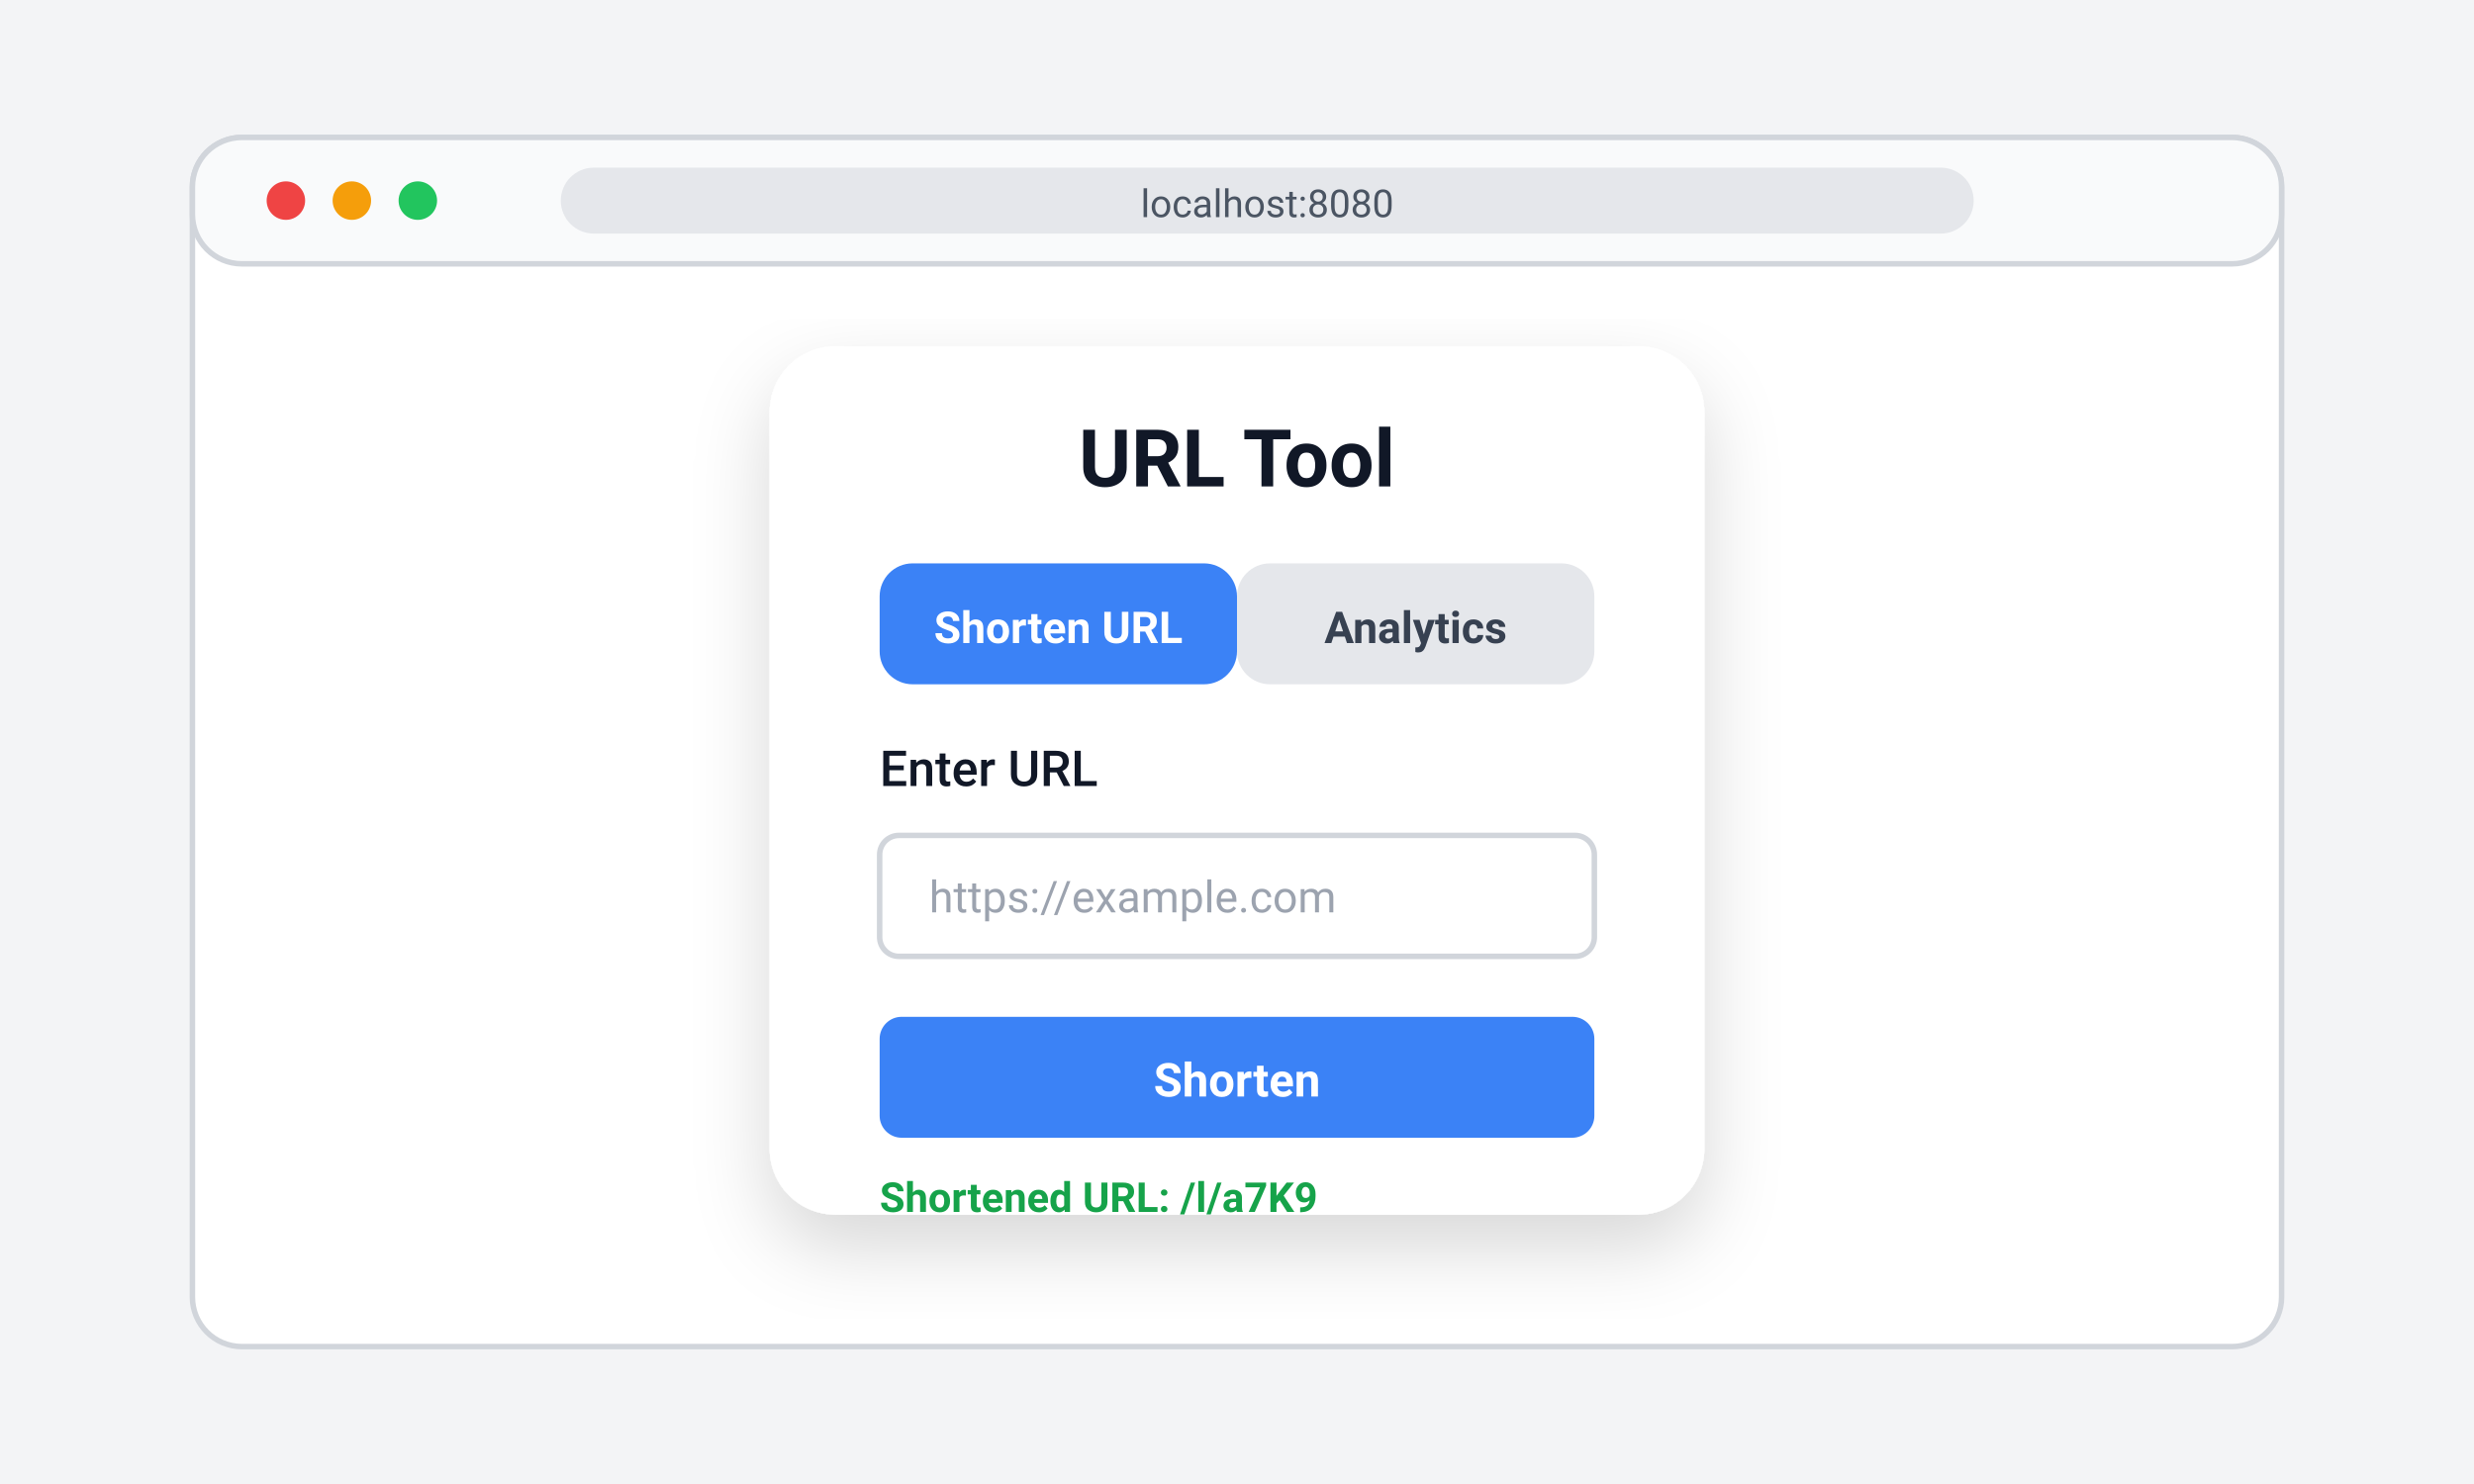
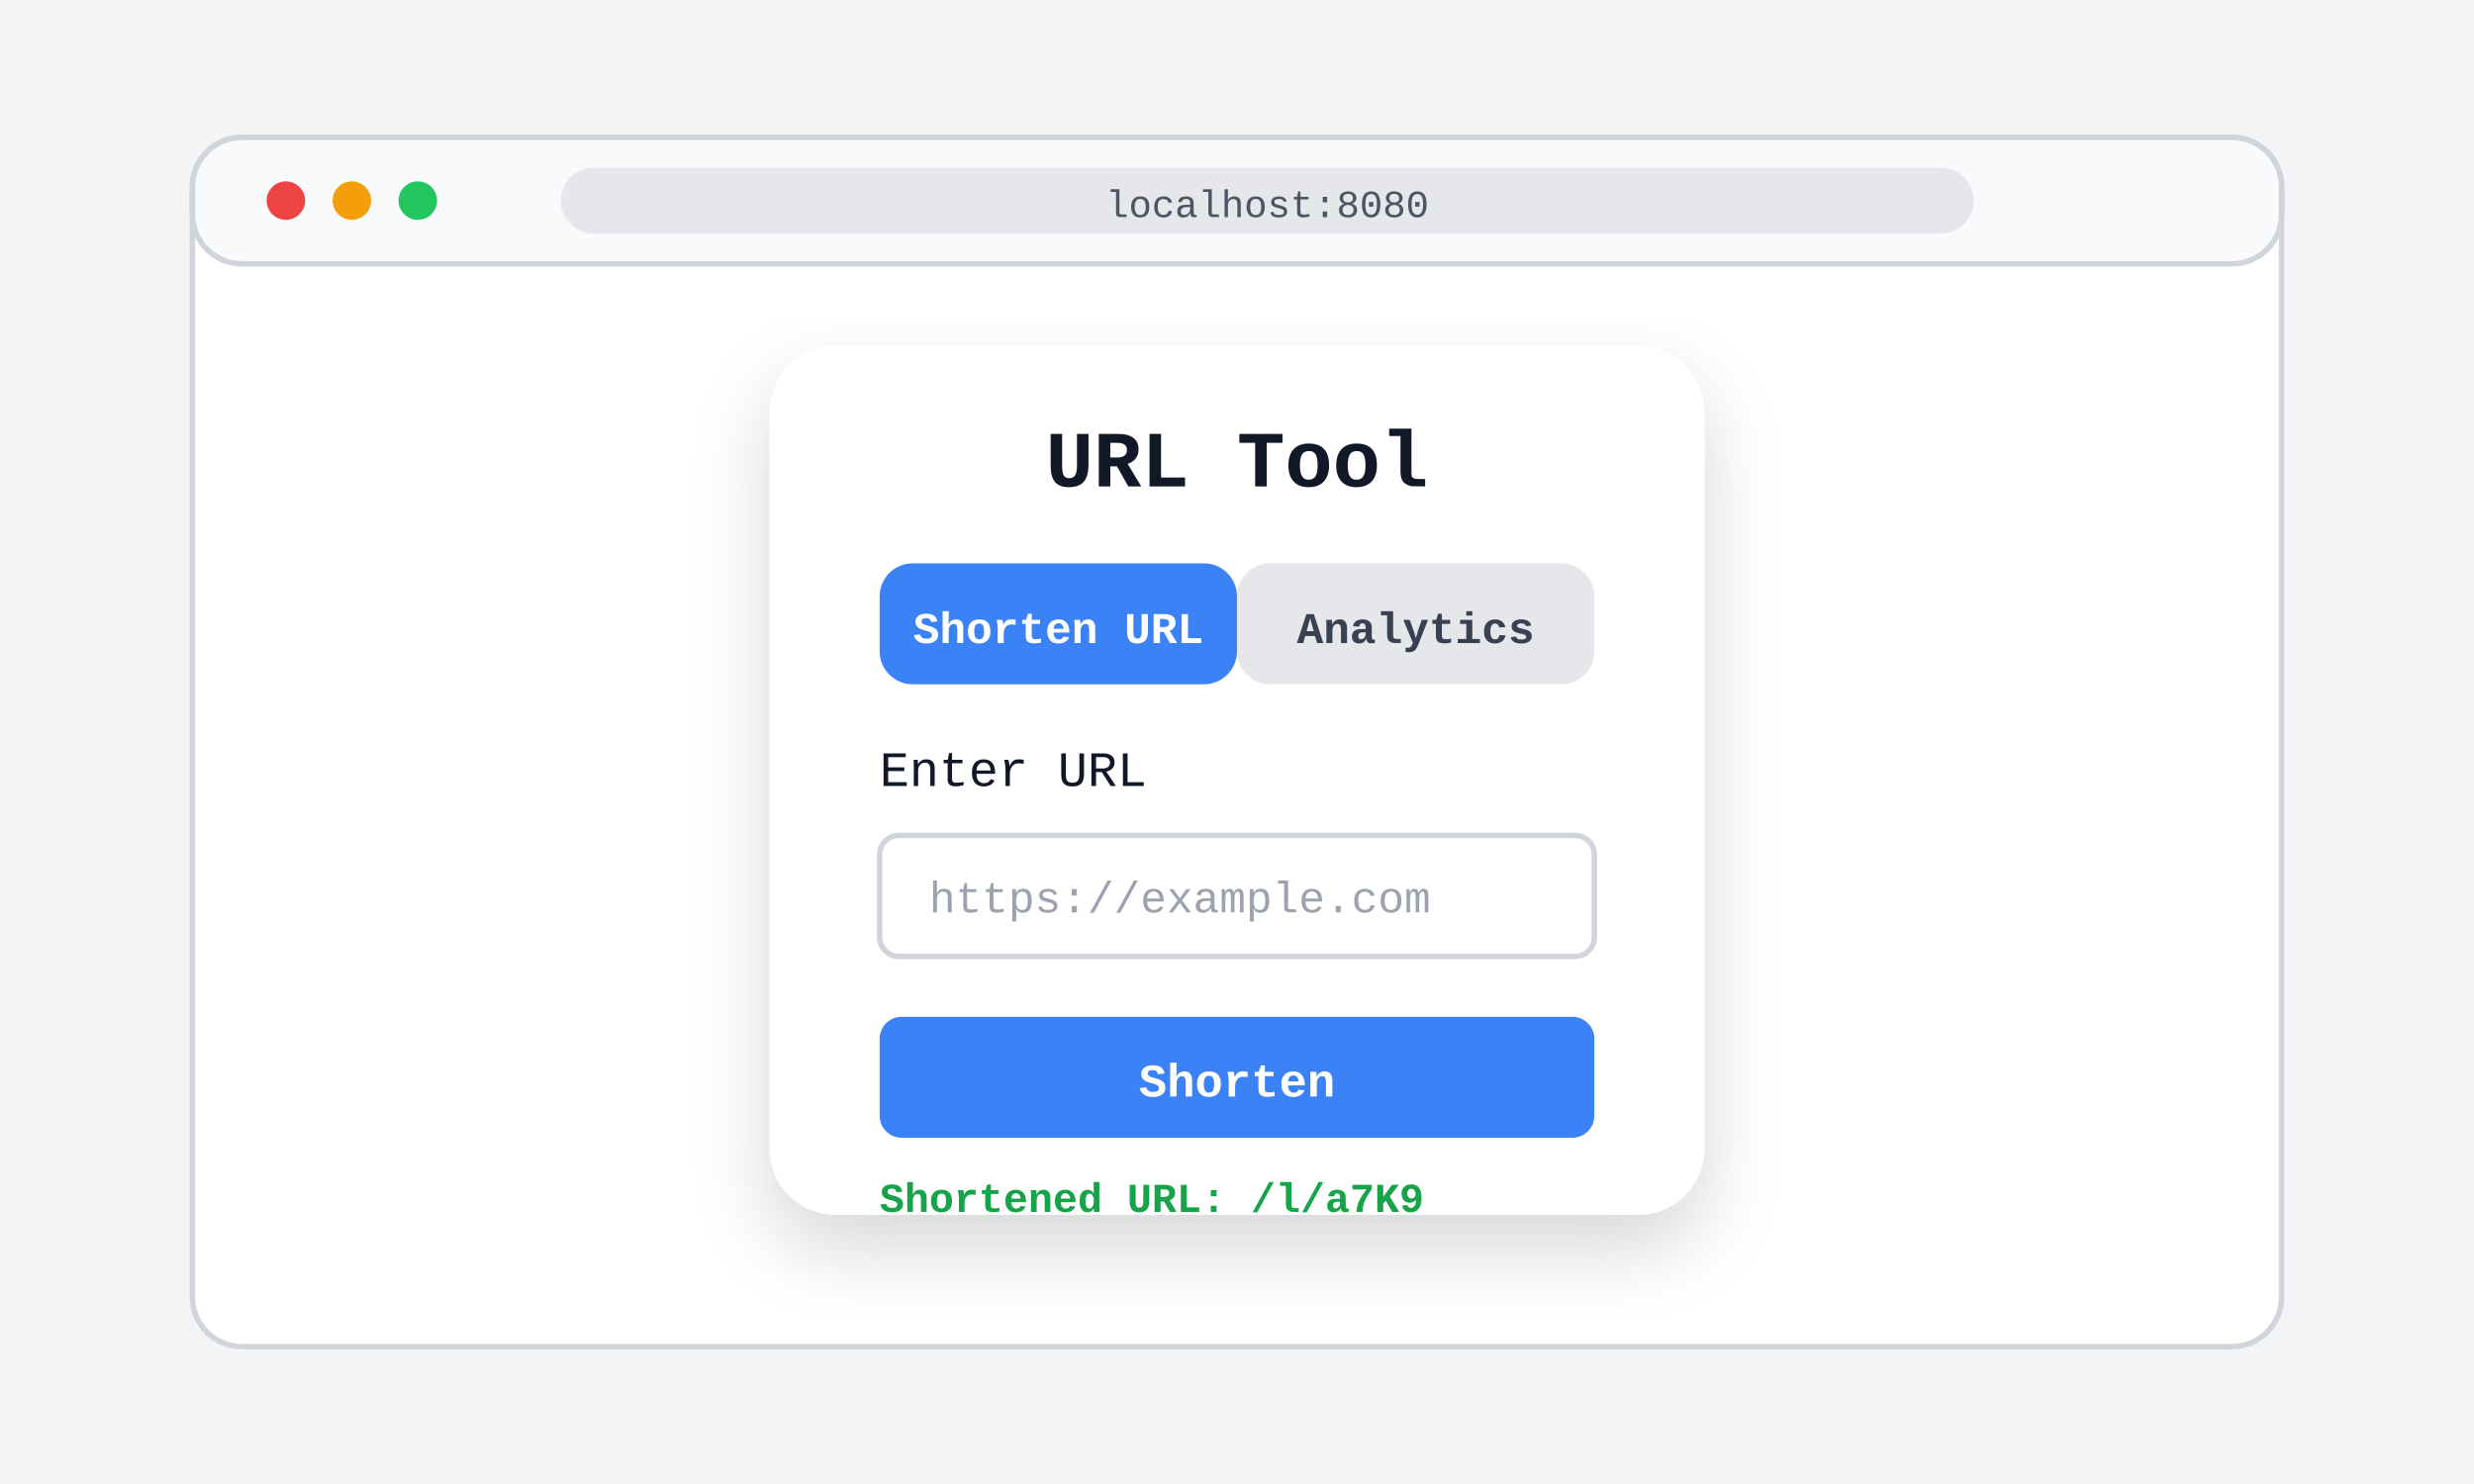
<svg xmlns="http://www.w3.org/2000/svg" width="900" height="540" viewBox="0 0 900 540" fill="none">
  <rect width="900" height="540" fill="#f3f4f6" />
  <rect x="70" y="50" width="760" height="440" rx="18" fill="#ffffff" stroke="#d1d5db" stroke-width="2" />
  <rect x="70" y="50" width="760" height="46" rx="18" fill="#f9fafb" stroke="#d1d5db" stroke-width="2" />
  <circle cx="104" cy="73" r="7" fill="#ef4444" />
  <circle cx="128" cy="73" r="7" fill="#f59e0b" />
  <circle cx="152" cy="73" r="7" fill="#22c55e" />
  <rect x="204" y="61" width="514" height="24" rx="12" fill="#e5e7eb" />
-   <text x="461" y="79" text-anchor="middle" font-family="Roboto, Arial, sans-serif" font-size="14" fill="#4b5563">localhost:8080</text>
+   <text x="461" y="79" text-anchor="middle" font-family="ui-monospace, SFMono-Regular, Menlo, Monaco, Consolas, Liberation Mono, Courier New, monospace" font-size="14" fill="#4b5563">localhost:8080</text>
  <rect x="280" y="126" width="340" height="316" rx="24" fill="#ffffff" filter="url(#shadow)" />
-   <text x="450" y="177" text-anchor="middle" font-family="Roboto, Arial, sans-serif" font-size="29" font-weight="700" fill="#111827">URL Tool</text>
+   <text x="450" y="177" text-anchor="middle" font-family="ui-monospace, SFMono-Regular, Menlo, Monaco, Consolas, Liberation Mono, Courier New, monospace" font-size="29" font-weight="700" fill="#111827">URL Tool</text>
  <rect x="320" y="205" width="130" height="44" rx="12" fill="#3b82f6" />
-   <text x="385" y="234" text-anchor="middle" font-family="Roboto, Arial, sans-serif" font-size="16" font-weight="700" fill="#ffffff">Shorten URL</text>
+   <text x="385" y="234" text-anchor="middle" font-family="ui-monospace, SFMono-Regular, Menlo, Monaco, Consolas, Liberation Mono, Courier New, monospace" font-size="16" font-weight="700" fill="#ffffff">Shorten URL</text>
  <rect x="450" y="205" width="130" height="44" rx="12" fill="#e5e7eb" />
-   <text x="515" y="234" text-anchor="middle" font-family="Roboto, Arial, sans-serif" font-size="16" font-weight="700" fill="#374151">Analytics</text>
-   <text x="320" y="286" font-family="Roboto, Arial, sans-serif" font-size="18" font-weight="500" fill="#111827">Enter URL</text>
+   <text x="515" y="234" text-anchor="middle" font-family="ui-monospace, SFMono-Regular, Menlo, Monaco, Consolas, Liberation Mono, Courier New, monospace" font-size="16" font-weight="700" fill="#374151">Analytics</text>
+   <text x="320" y="286" font-family="ui-monospace, SFMono-Regular, Menlo, Monaco, Consolas, Liberation Mono, Courier New, monospace" font-size="18" font-weight="500" fill="#111827">Enter URL</text>
  <rect x="320" y="304" width="260" height="44" rx="7" fill="#ffffff" stroke="#d1d5db" stroke-width="2" />
-   <text x="338" y="332" font-family="Roboto, Arial, sans-serif" font-size="16" fill="#9ca3af">https://example.com</text>
+   <text x="338" y="332" font-family="ui-monospace, SFMono-Regular, Menlo, Monaco, Consolas, Liberation Mono, Courier New, monospace" font-size="16" fill="#9ca3af">https://example.com</text>
  <rect x="320" y="370" width="260" height="44" rx="8" fill="#3b82f6" />
-   <text x="450" y="399" text-anchor="middle" font-family="Roboto, Arial, sans-serif" font-size="17" font-weight="700" fill="#ffffff">Shorten</text>
-   <text x="320" y="441" font-family="Roboto, Arial, sans-serif" font-size="15" font-weight="700" fill="#16a34a">Shortened URL: /l/a7K9</text>
+   <text x="450" y="399" text-anchor="middle" font-family="ui-monospace, SFMono-Regular, Menlo, Monaco, Consolas, Liberation Mono, Courier New, monospace" font-size="17" font-weight="700" fill="#ffffff">Shorten</text>
+   <text x="320" y="441" font-family="ui-monospace, SFMono-Regular, Menlo, Monaco, Consolas, Liberation Mono, Courier New, monospace" font-size="15" font-weight="700" fill="#16a34a">Shortened URL: /l/a7K9</text>
  <defs>
    <filter id="shadow" x="250" y="104" width="400" height="376" filterUnits="userSpaceOnUse" color-interpolation-filters="sRGB">
      <feDropShadow dx="0" dy="12" stdDeviation="14" flood-color="#000000" flood-opacity="0.16" />
    </filter>
  </defs>
</svg>
